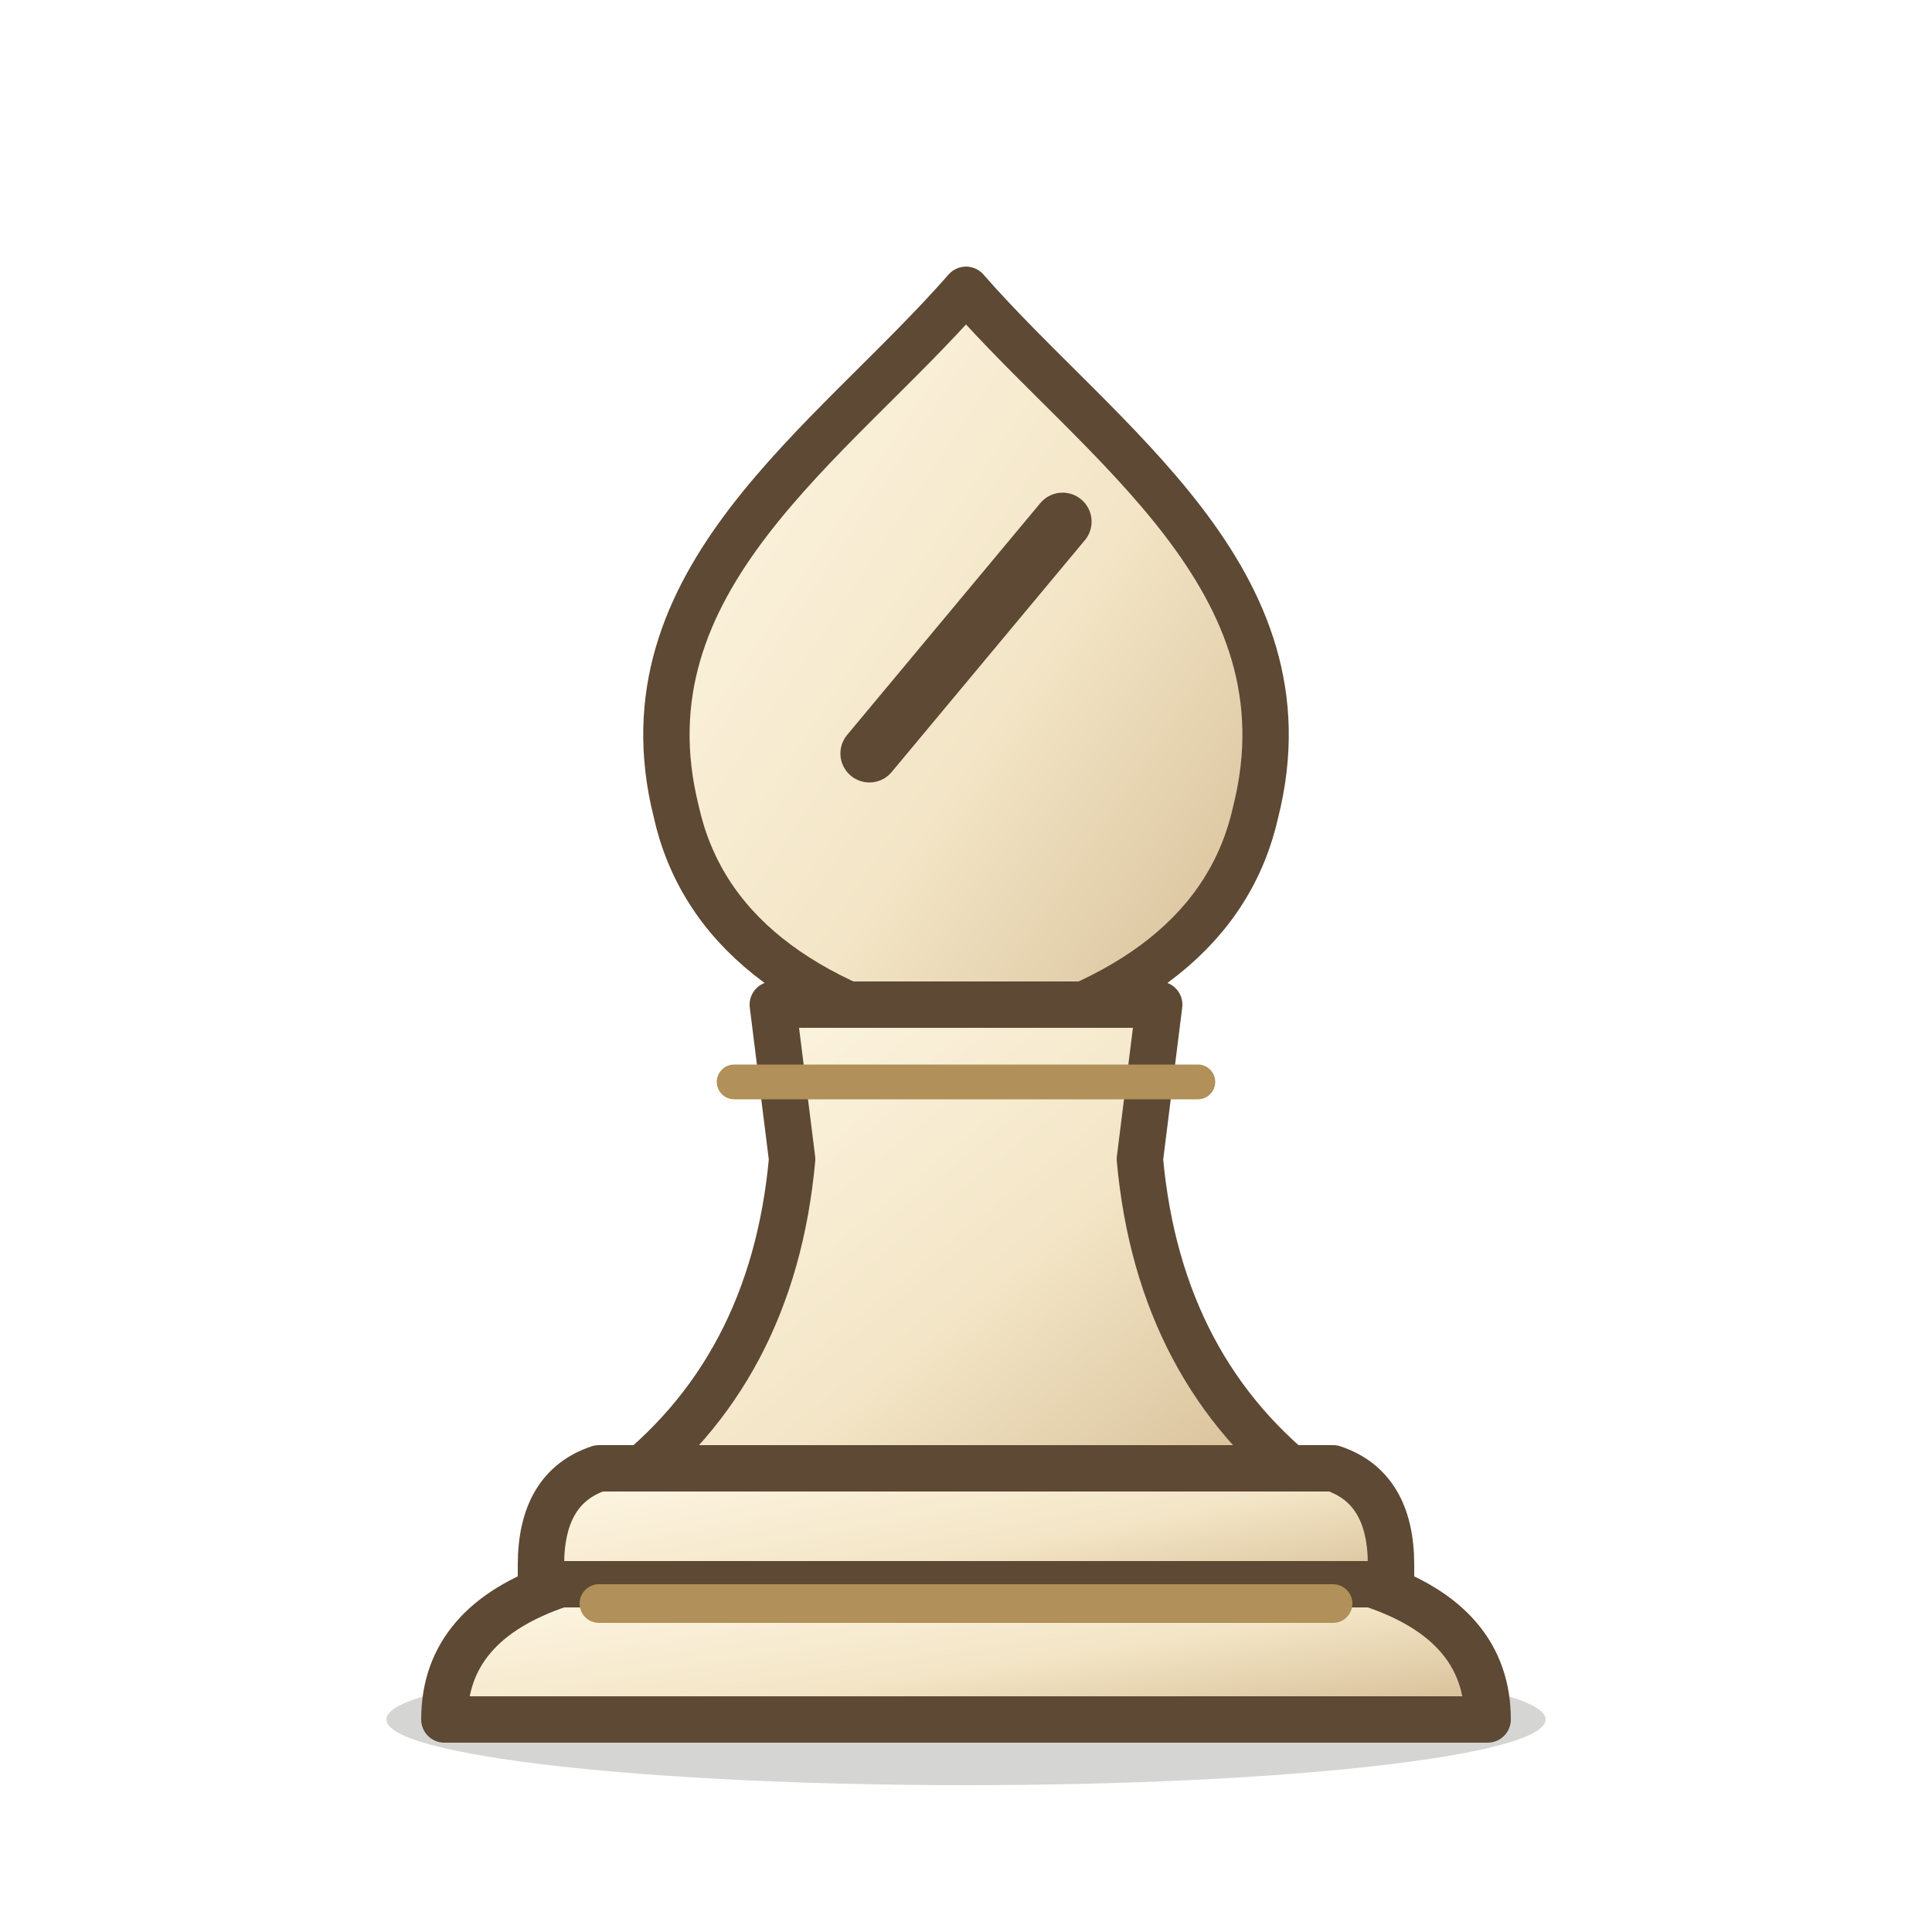
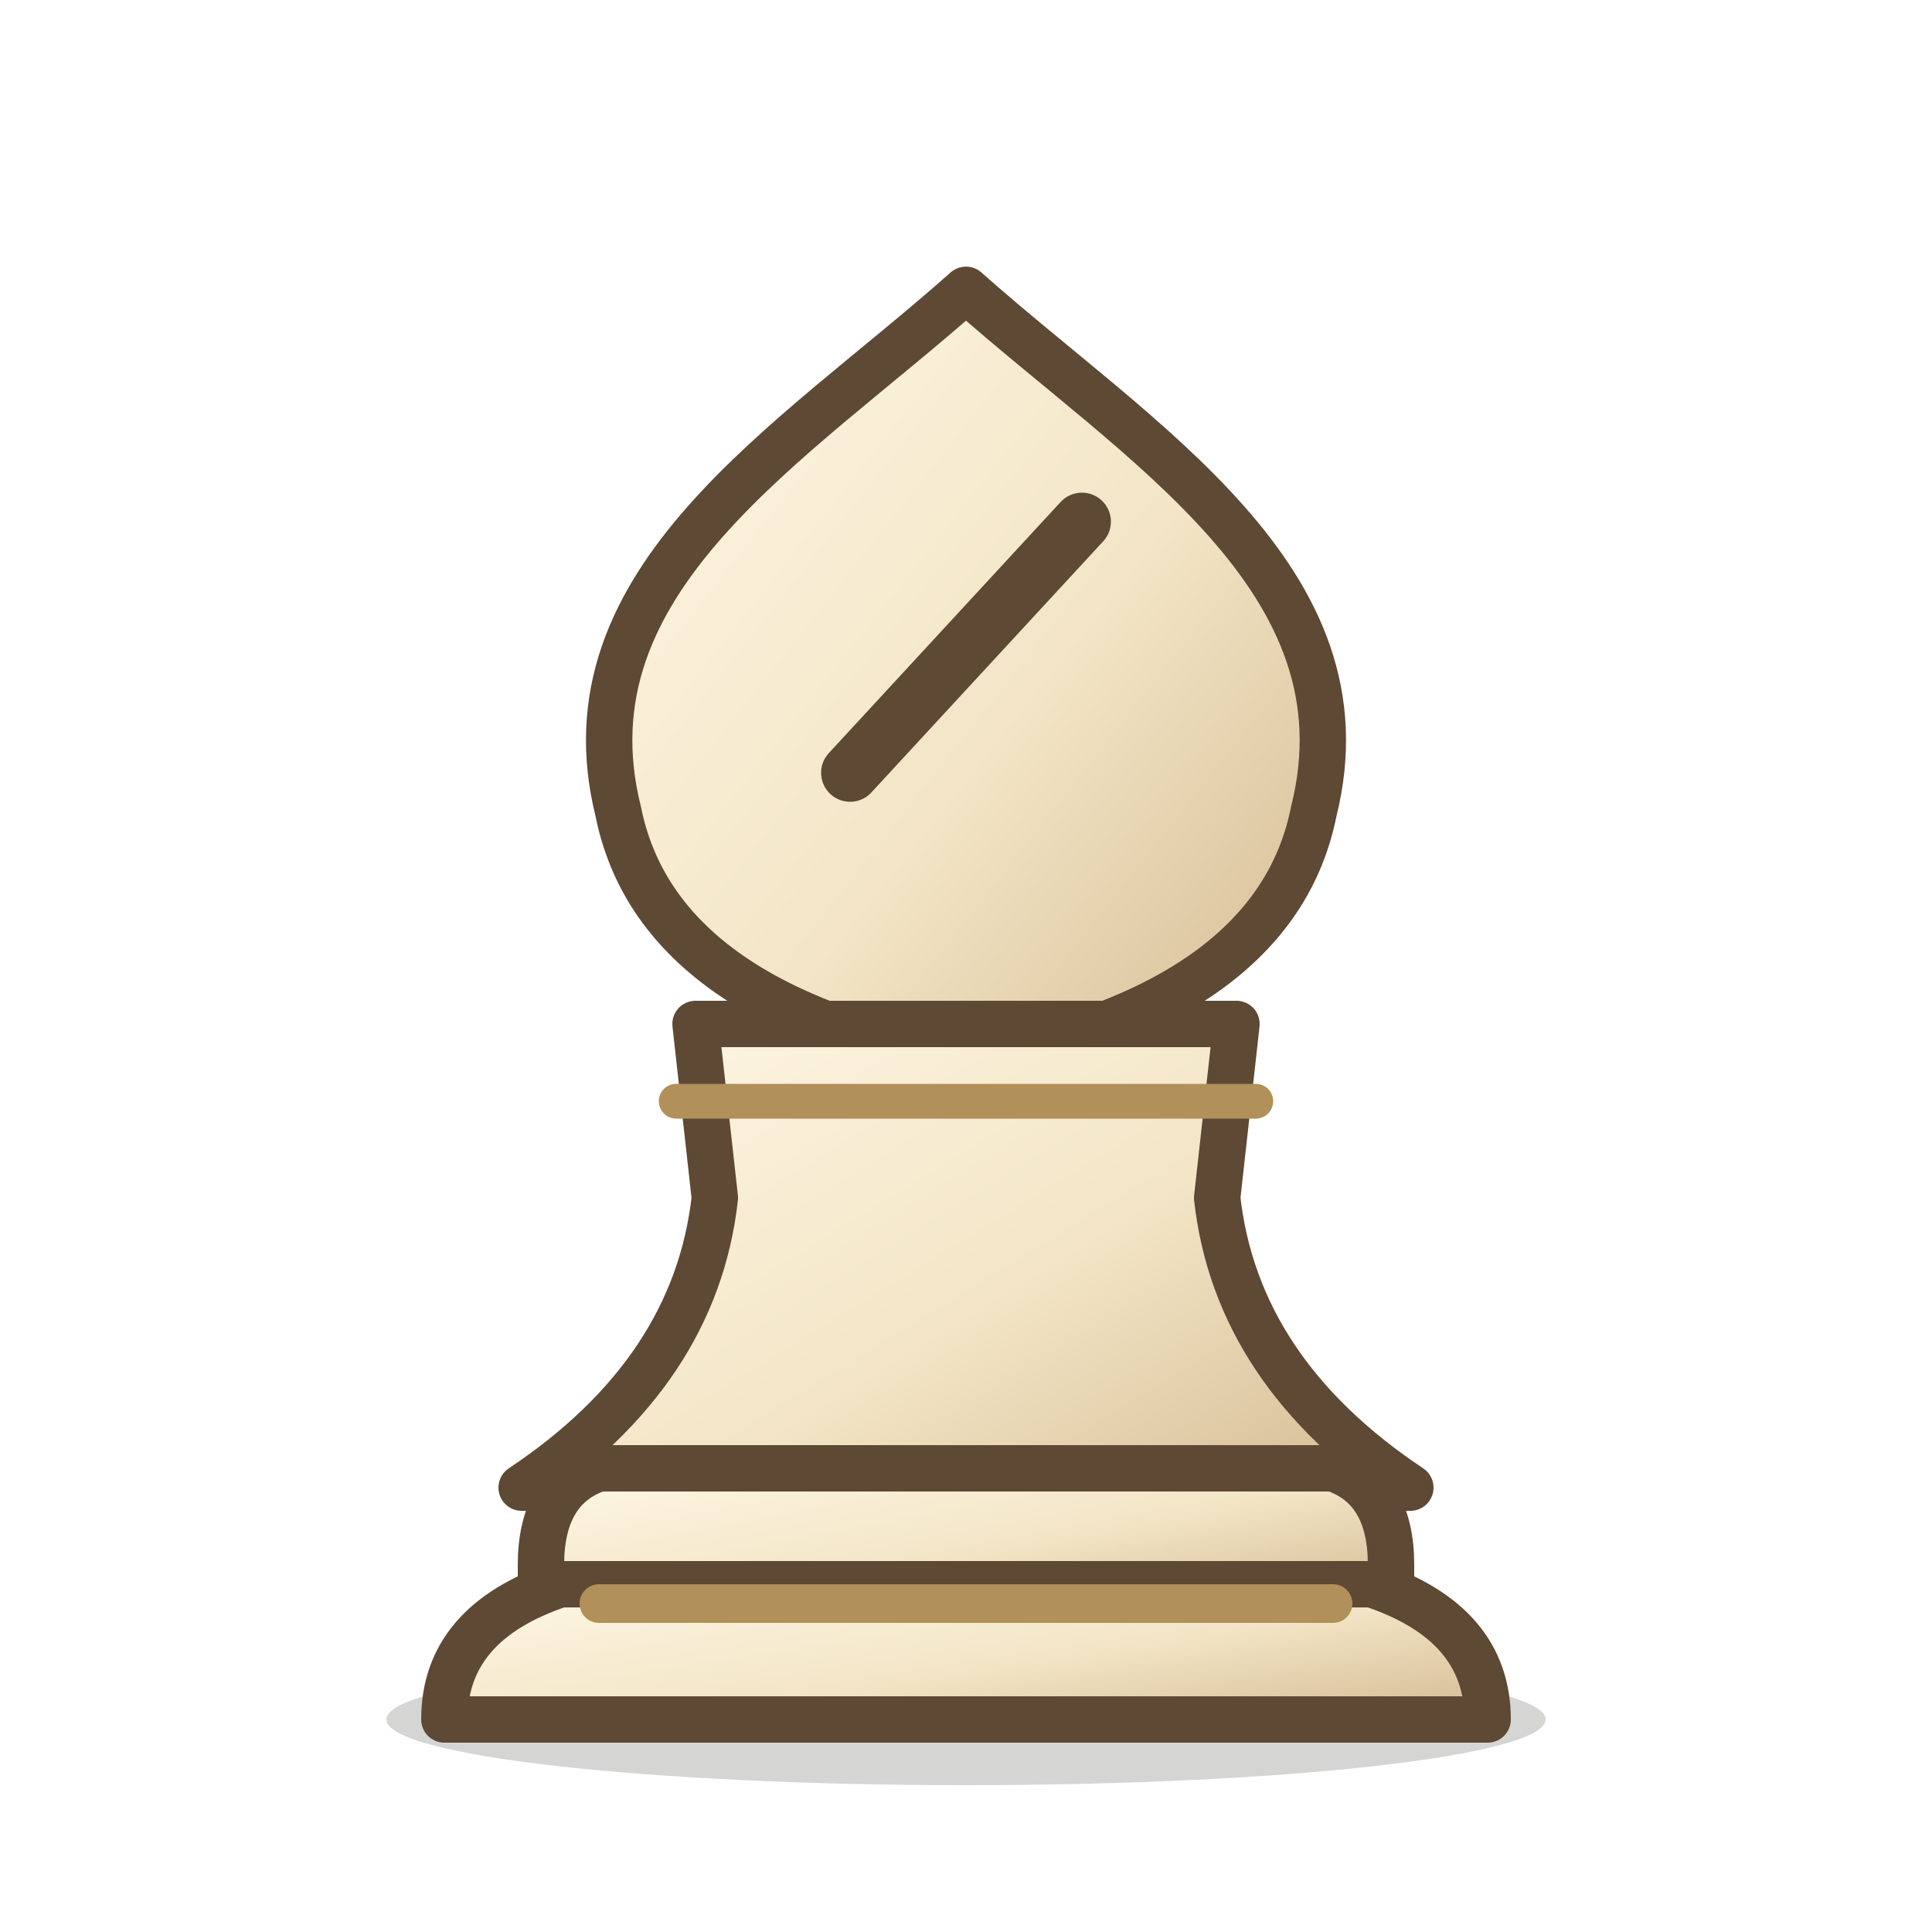
<svg xmlns="http://www.w3.org/2000/svg" viewBox="0 0 100 100">
  <defs>
    <linearGradient id="body" x1="0" y1="0" x2="1" y2=".85">
      <stop stop-color="#fff8e7" />
      <stop offset=".6" stop-color="#f3e5c6" />
      <stop offset="1" stop-color="#d8c19a" />
    </linearGradient>
  </defs>
  <ellipse cx="50" cy="89" rx="30" ry="3.4" fill="#181510" opacity=".18" />
  <g fill="url(#body)" stroke="#5d4934" stroke-width="2.4" stroke-linecap="round" stroke-linejoin="round">
-     <path d="M50 15 C57 23 68 30 65 42 Q63 51 50 54 Q37 51 35 42 C32 30 43 23 50 15Z" />
-     <path d="M55 27L45 39" class="cut" />
-     <path d="M40 52 H60 L59 60 Q60 71 68 77 H32 Q40 71 41 60Z" />
-     <path d="M38 56H62" class="detail" />
+     <path d="M50 15 C59 23 71 30 68 42 Q66 52 50 55 Q34 52 32 42 C29 30 41 23 50 15Z" />
+     <path d="M56 27L44 40" class="cut" />
+     <path d="M36 53 H64 L63 62 Q64 71 73 77 H27 Q36 71 37 62Z" />
+     <path d="M35 57H65" class="detail" />
    <path d="M31 76 H69 Q72 77 72 81 V83 H28 V81 Q28 77 31 76Z" />
    <path d="M29 82 H71 Q77 84 77 89 H23 Q23 84 29 82Z" />
    <path d="M31 83H69" fill="none" stroke="#b19059" stroke-width="2" />
  </g>
  <style>.detail{fill:none;stroke:#b19059;stroke-width:1.8}.cut{fill:none;stroke:#5d4934;stroke-width:3}</style>
</svg>
